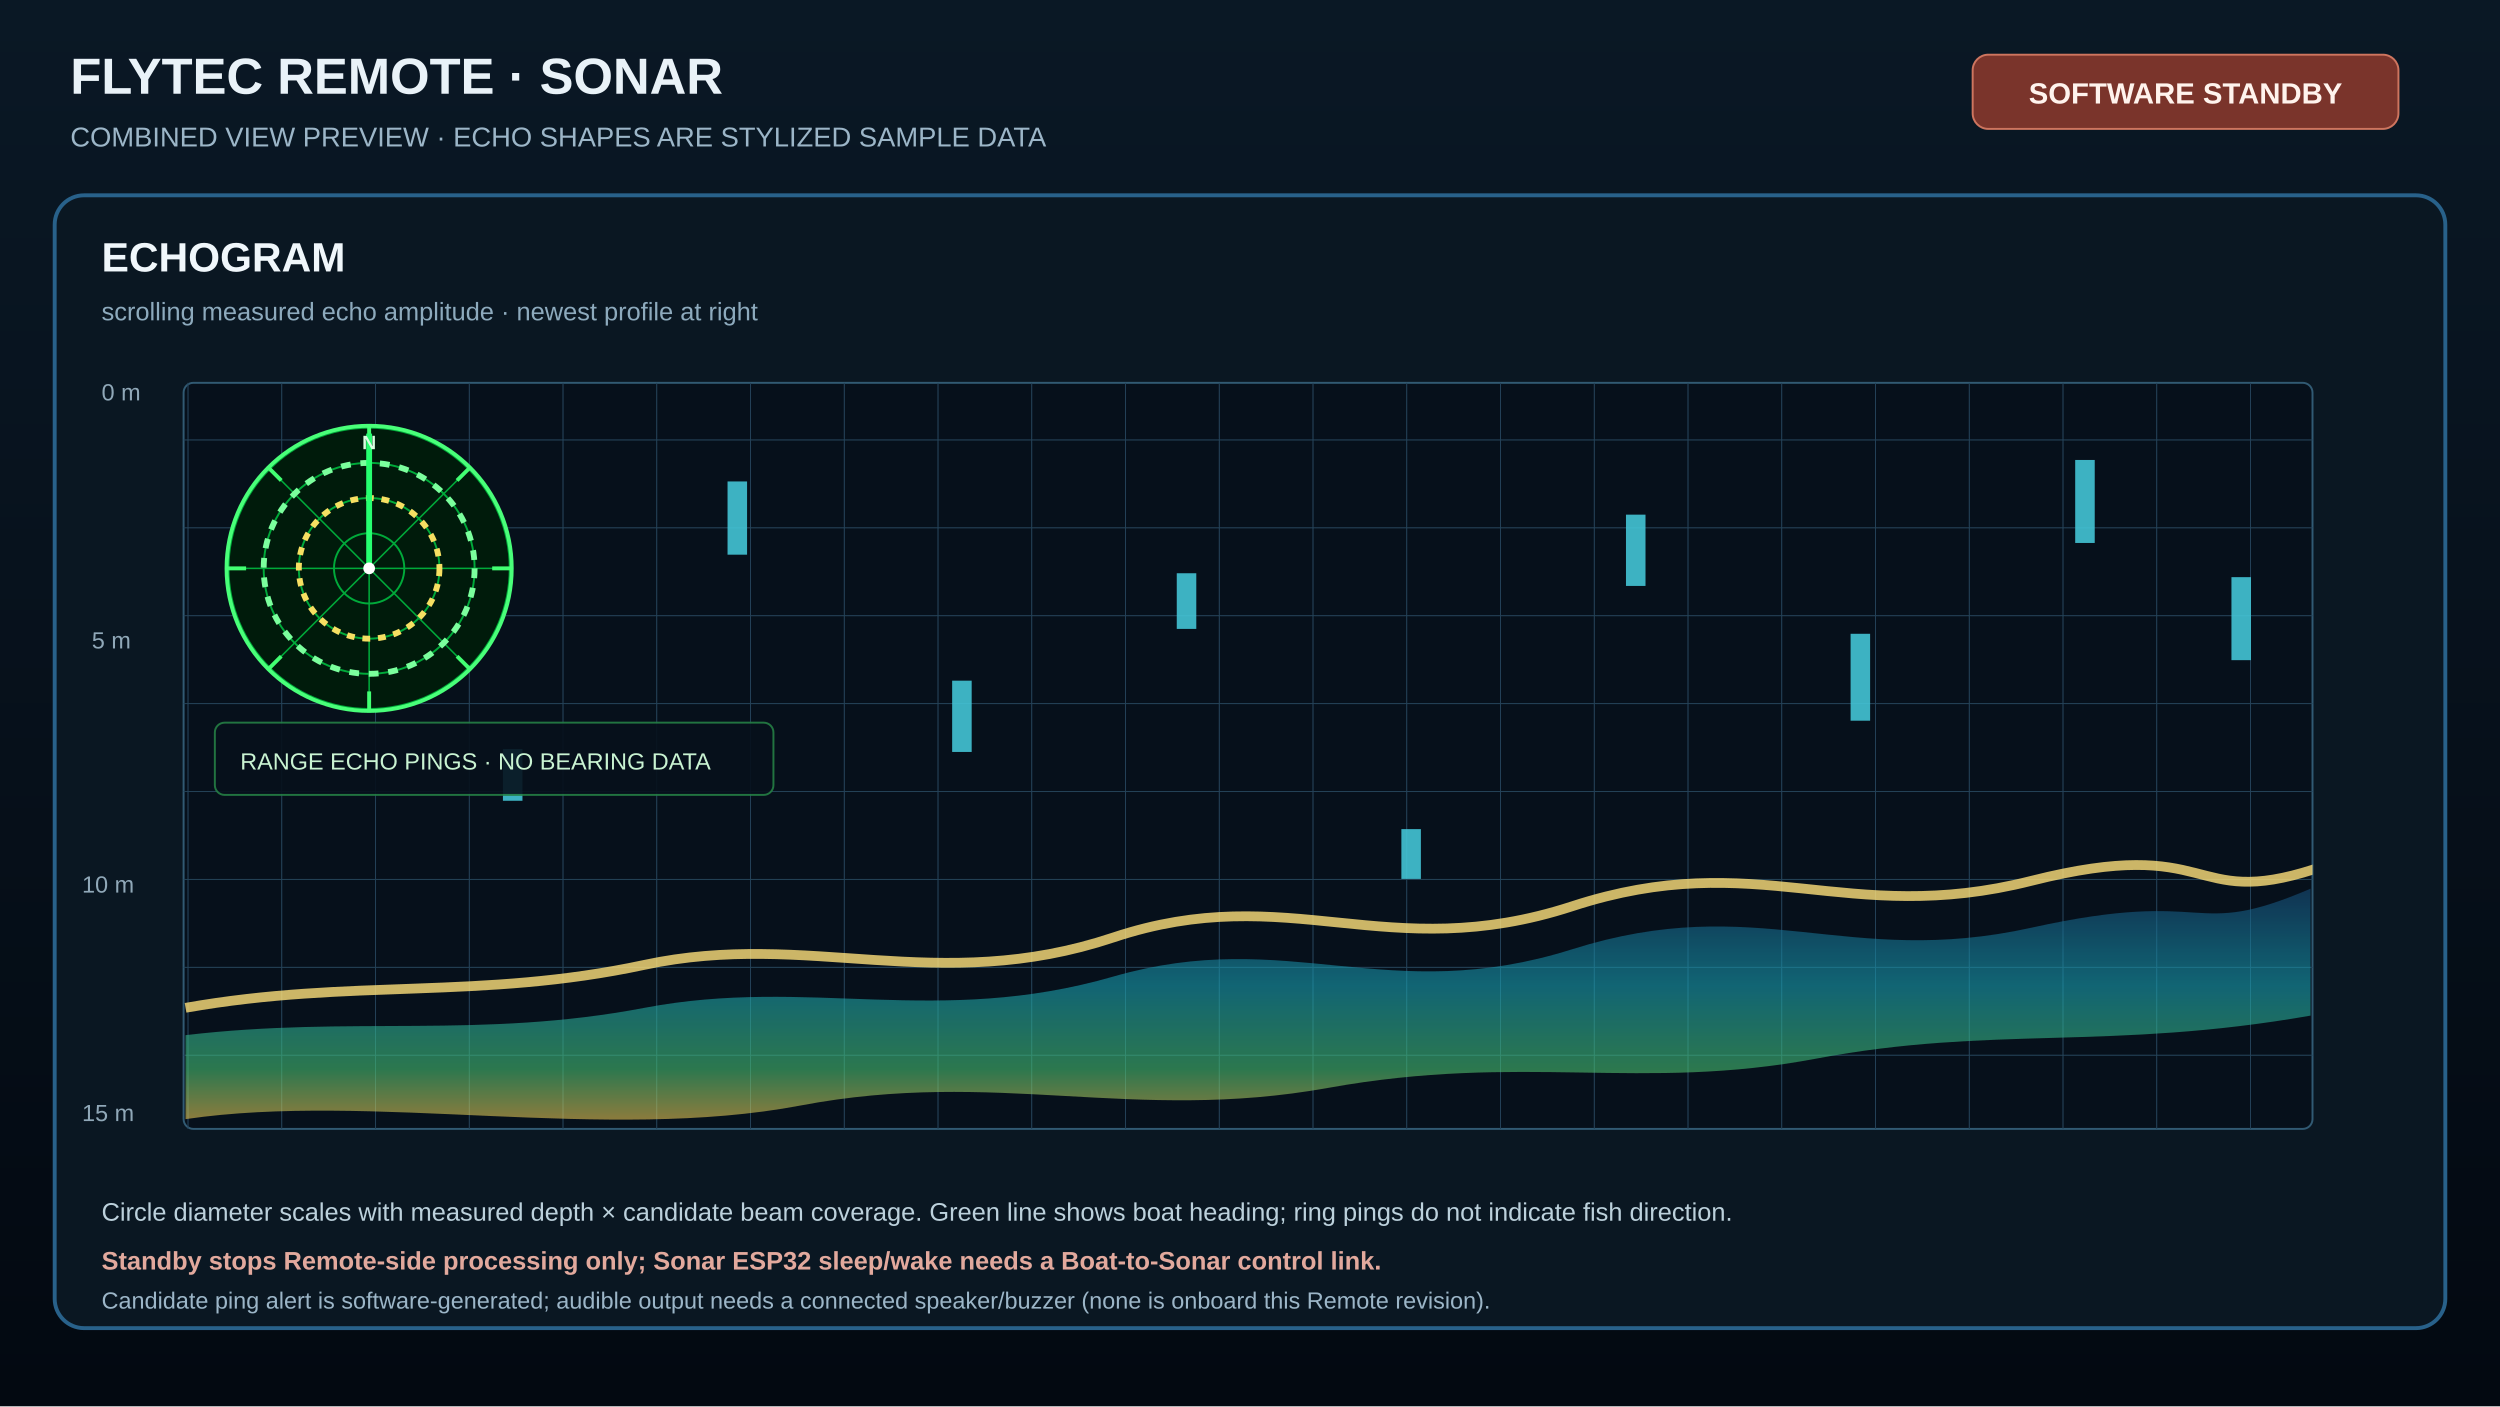
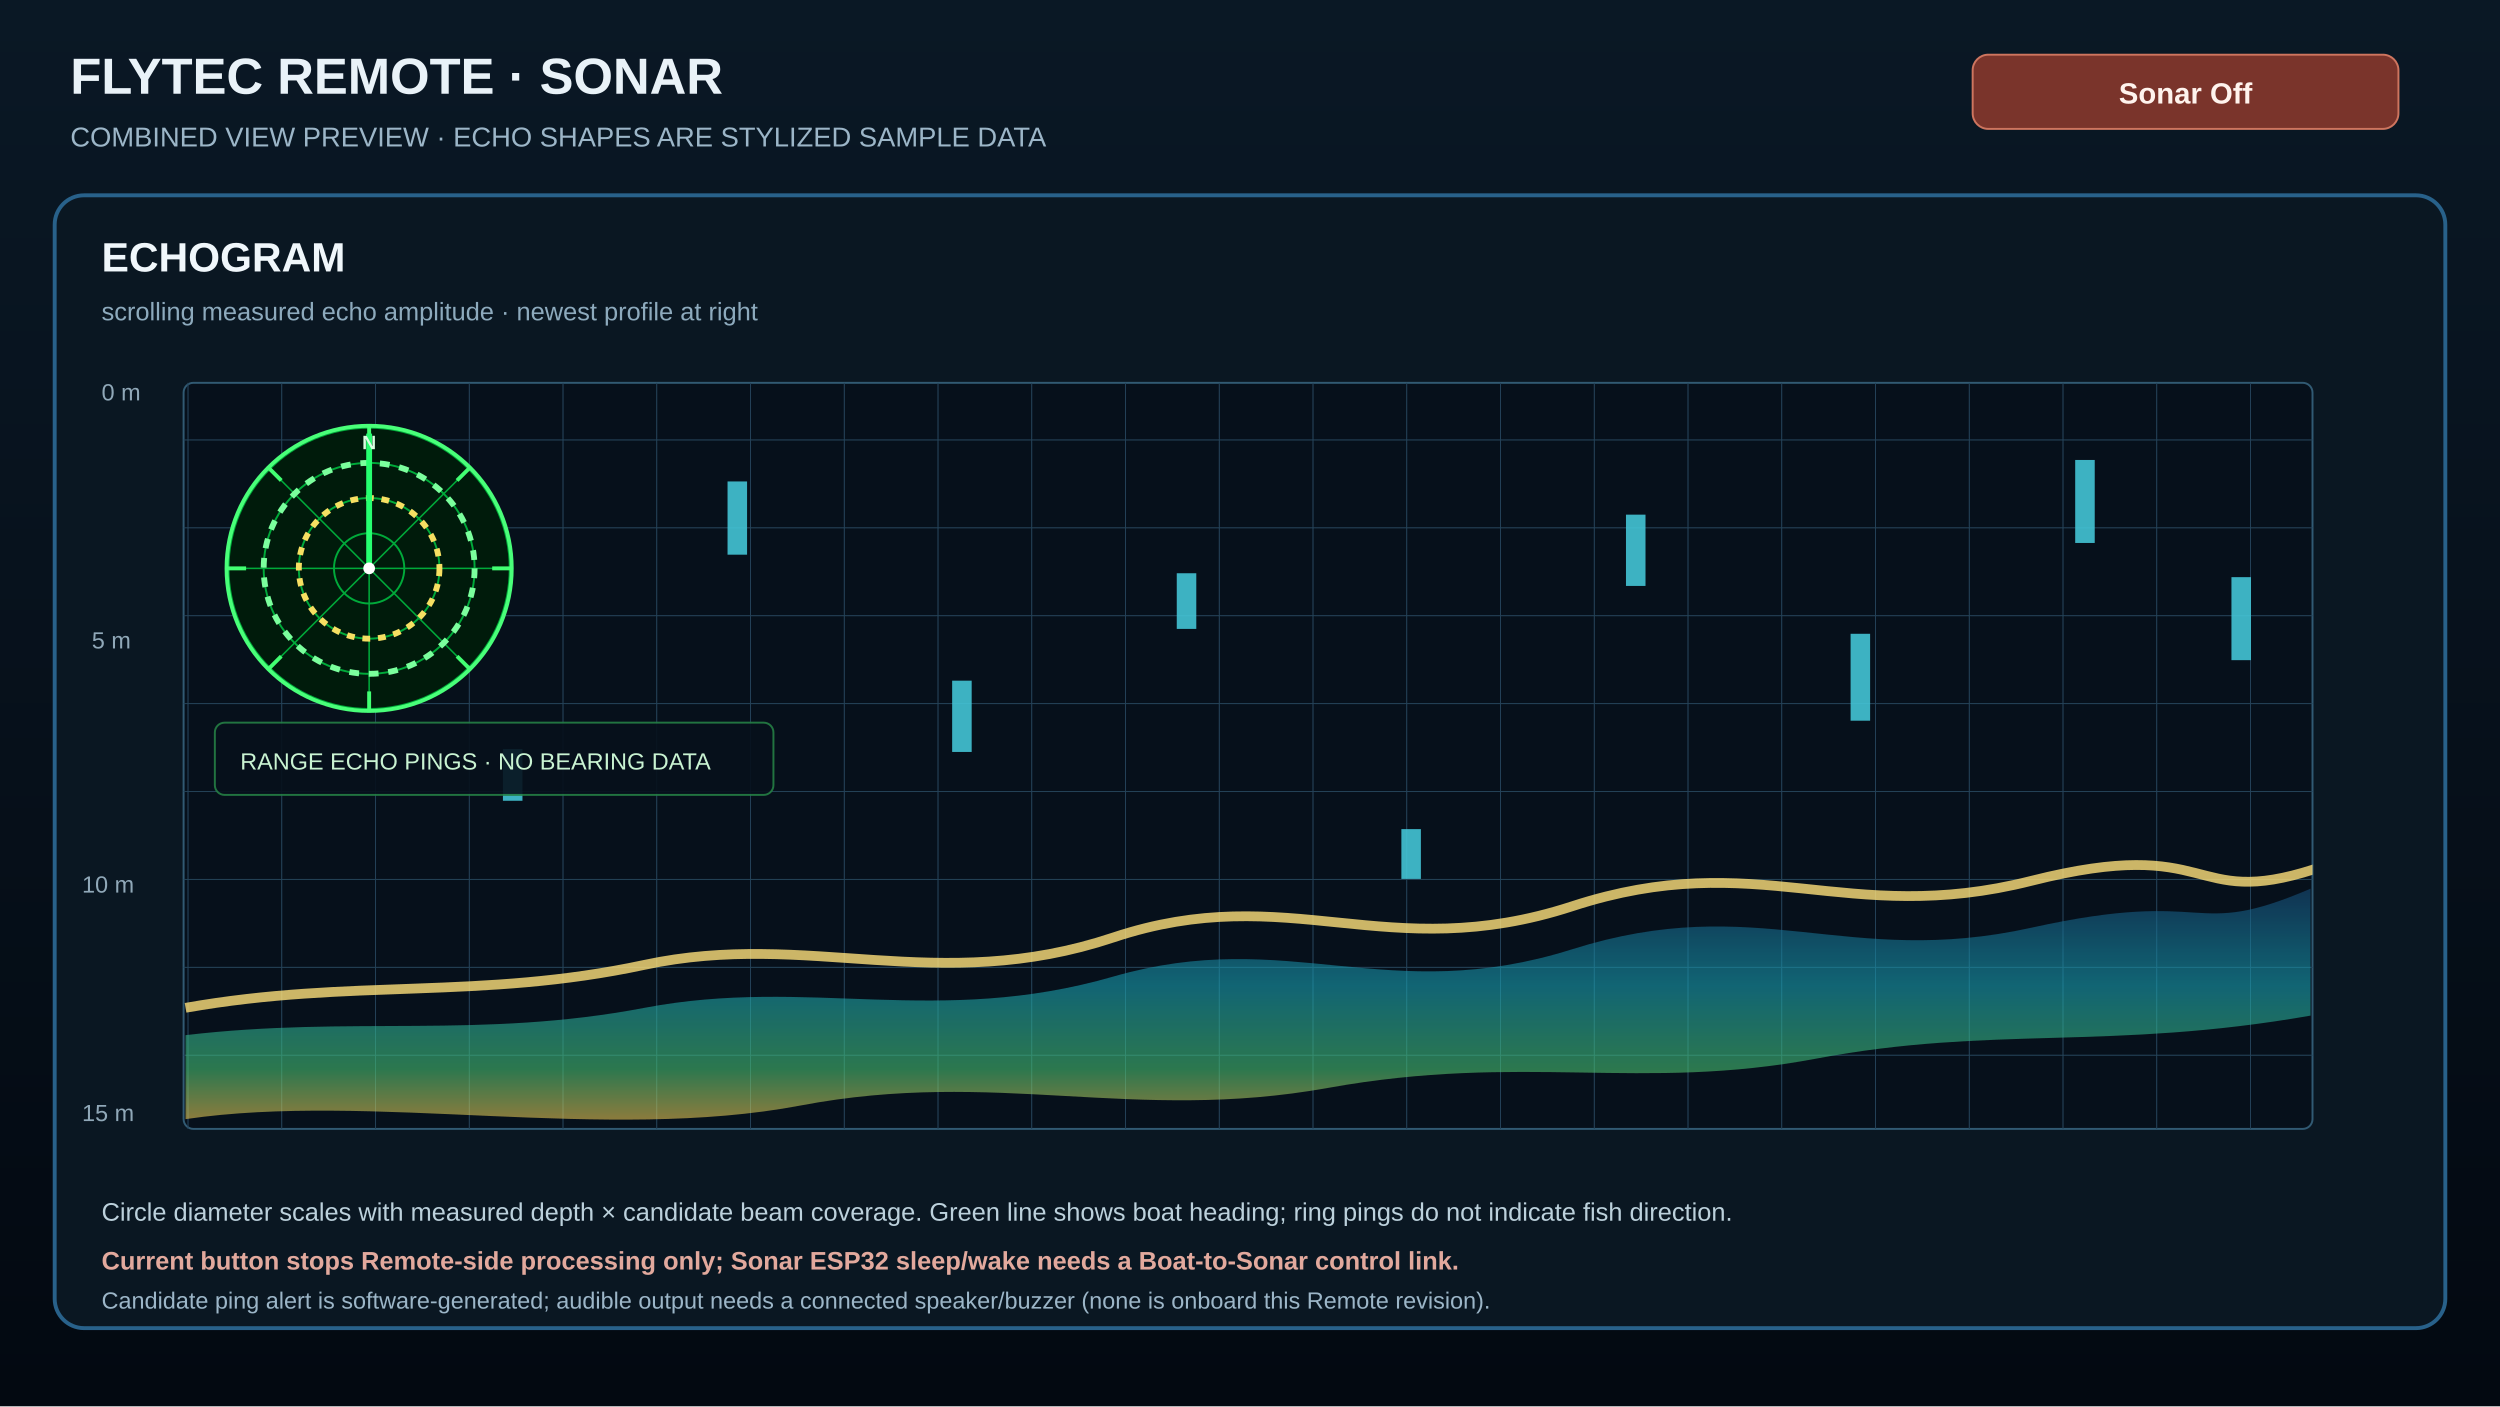
<svg xmlns="http://www.w3.org/2000/svg" width="1280" height="720" viewBox="0 0 1280 720">
  <defs>
    <linearGradient id="bg" x2="0" y2="1">
      <stop stop-color="#0a1825" />
      <stop offset="1" stop-color="#030911" />
    </linearGradient>
    <linearGradient id="signal" x2="0" y2="1">
      <stop stop-color="#174f7d" />
      <stop offset=".42" stop-color="#19a6b8" />
      <stop offset=".78" stop-color="#48c876" />
      <stop offset="1" stop-color="#f2cf57" />
    </linearGradient>
    <pattern id="grid" width="48" height="45" patternUnits="userSpaceOnUse">
      <path d="M48 0H0V45" fill="none" stroke="#244258" stroke-width="1" />
    </pattern>
    <clipPath id="plotClip">
      <rect x="94" y="196" width="1090" height="382" rx="5" />
    </clipPath>
    <clipPath id="radar">
      <circle cx="189" cy="291" r="73" />
    </clipPath>
  </defs>
  <rect width="1280" height="720" fill="url(#bg)" />
  <text x="36" y="48" fill="#e9f2f8" font-family="Arial,sans-serif" font-size="26" font-weight="700">FLYTEC REMOTE · SONAR</text>
  <text x="36" y="75" fill="#9cb6c8" font-family="Arial,sans-serif" font-size="14">COMBINED VIEW PREVIEW · ECHO SHAPES ARE STYLIZED SAMPLE DATA</text>
  <rect x="1010" y="28" width="218" height="38" rx="8" fill="#7a342b" stroke="#ce755f" />
-   <text x="1119" y="53" text-anchor="middle" fill="#fff3ed" font-family="Arial,sans-serif" font-size="15" font-weight="700">SOFTWARE STANDBY</text>
+   <text x="1119" y="53" text-anchor="middle" fill="#fff3ed" font-family="Arial,sans-serif" font-size="15" font-weight="700">Sonar Off</text>
  <rect x="28" y="100" width="1224" height="580" rx="15" fill="#0a1722" stroke="#28618a" stroke-width="2" />
  <text x="52" y="139" fill="#f0f7fb" font-family="Arial,sans-serif" font-size="21" font-weight="700">ECHOGRAM</text>
  <text x="52" y="164" fill="#8daabd" font-family="Arial,sans-serif" font-size="13">scrolling measured echo amplitude · newest profile at right</text>
  <rect x="94" y="196" width="1090" height="382" rx="5" fill="#06101b" stroke="#315a73" />
  <rect x="94" y="196" width="1090" height="382" fill="url(#grid)" />
  <g clip-path="url(#plotClip)" opacity=".88">
    <path d="M95 530 C180 520 246 532 330 516 S480 526 570 500 S710 516 805 486 S945 496 1040 475 S1120 482 1183 455 L1183 520 C1080 538 1020 525 930 542 S780 539 680 557 S510 547 410 566 S190 559 95 573Z" fill="url(#signal)" opacity=".64" />
    <path d="M145 343v-18h5v18 M260 410v-24h5v24 M375 284v-35h5v35 M490 385v-34h5v34 M605 322v-26h5v26 M720 450v-23h5v23 M835 300v-34h5v34 M950 369v-42h5v42 M1065 278v-40h5v40 M1145 338v-40h5v40" fill="none" stroke="#44c7d8" stroke-width="5" />
    <path d="M95 516 C180 501 246 512 330 494 S480 510 570 480 S710 495 805 464 S945 475 1040 451 S1120 466 1185 445" fill="none" stroke="#ffe17a" stroke-width="5" opacity=".9" />
  </g>
  <text x="52" y="205" fill="#90a8b8" font-family="Arial,sans-serif" font-size="12">0 m</text>
  <text x="47" y="332" fill="#90a8b8" font-family="Arial,sans-serif" font-size="12">5 m</text>
  <text x="42" y="457" fill="#90a8b8" font-family="Arial,sans-serif" font-size="12">10 m</text>
  <text x="42" y="574" fill="#90a8b8" font-family="Arial,sans-serif" font-size="12">15 m</text>
  <g clip-path="url(#radar)">
    <circle cx="189" cy="291" r="74" fill="#001b0b" />
    <g fill="none" stroke="#00b93f" opacity=".9">
      <circle cx="189" cy="291" r="18" />
      <circle cx="189" cy="291" r="36" />
      <circle cx="189" cy="291" r="54" />
      <circle cx="189" cy="291" r="72" />
      <path d="M116 291h146M189 218v146M137 239l104 104M241 239 137 343" stroke-width=".8" />
    </g>
    <g stroke="#42ff72" stroke-width="2">
      <path d="M189 218v10M189 354v10M116 291h10M252 291h10M137 239l7 7M234 336l7 7M241 239l-7 7M144 336l-7 7" />
    </g>
    <circle cx="189" cy="291" r="36" fill="none" stroke="#f6df62" stroke-width="3" stroke-dasharray="4 4" />
    <circle cx="189" cy="291" r="54" fill="none" stroke="#7bff9d" stroke-width="3" stroke-dasharray="5 5" />
    <path d="M189 291v-69" stroke="#26ff70" stroke-width="3" />
    <circle cx="189" cy="291" r="3" fill="#fff" />
  </g>
  <circle cx="189" cy="291" r="73" fill="none" stroke="#49ff79" stroke-width="2" />
  <text x="189" y="230" text-anchor="middle" fill="#d9ffe1" font-family="Arial,sans-serif" font-size="10" font-weight="700">N</text>
  <rect x="110" y="370" width="286" height="37" rx="5" fill="#06101b" opacity=".9" stroke="#247e44" />
  <text x="123" y="394" fill="#c9f3d2" font-family="Arial,sans-serif" font-size="12">RANGE ECHO PINGS · NO BEARING DATA</text>
  <text x="52" y="625" fill="#bcd1dc" font-family="Arial,sans-serif" font-size="13">Circle diameter scales with measured depth × candidate beam coverage. Green line shows boat heading; ring pings do not indicate fish direction.</text>
-   <text x="52" y="650" fill="#e2a99d" font-family="Arial,sans-serif" font-size="13" font-weight="700">Standby stops Remote-side processing only; Sonar ESP32 sleep/wake needs a Boat-to-Sonar control link.</text>
+   <text x="52" y="650" fill="#e2a99d" font-family="Arial,sans-serif" font-size="13" font-weight="700">Current button stops Remote-side processing only; Sonar ESP32 sleep/wake needs a Boat-to-Sonar control link.</text>
  <text x="52" y="670" fill="#9cb6c8" font-family="Arial,sans-serif" font-size="12">Candidate ping alert is software-generated; audible output needs a connected speaker/buzzer (none is onboard this Remote revision).</text>
</svg>
